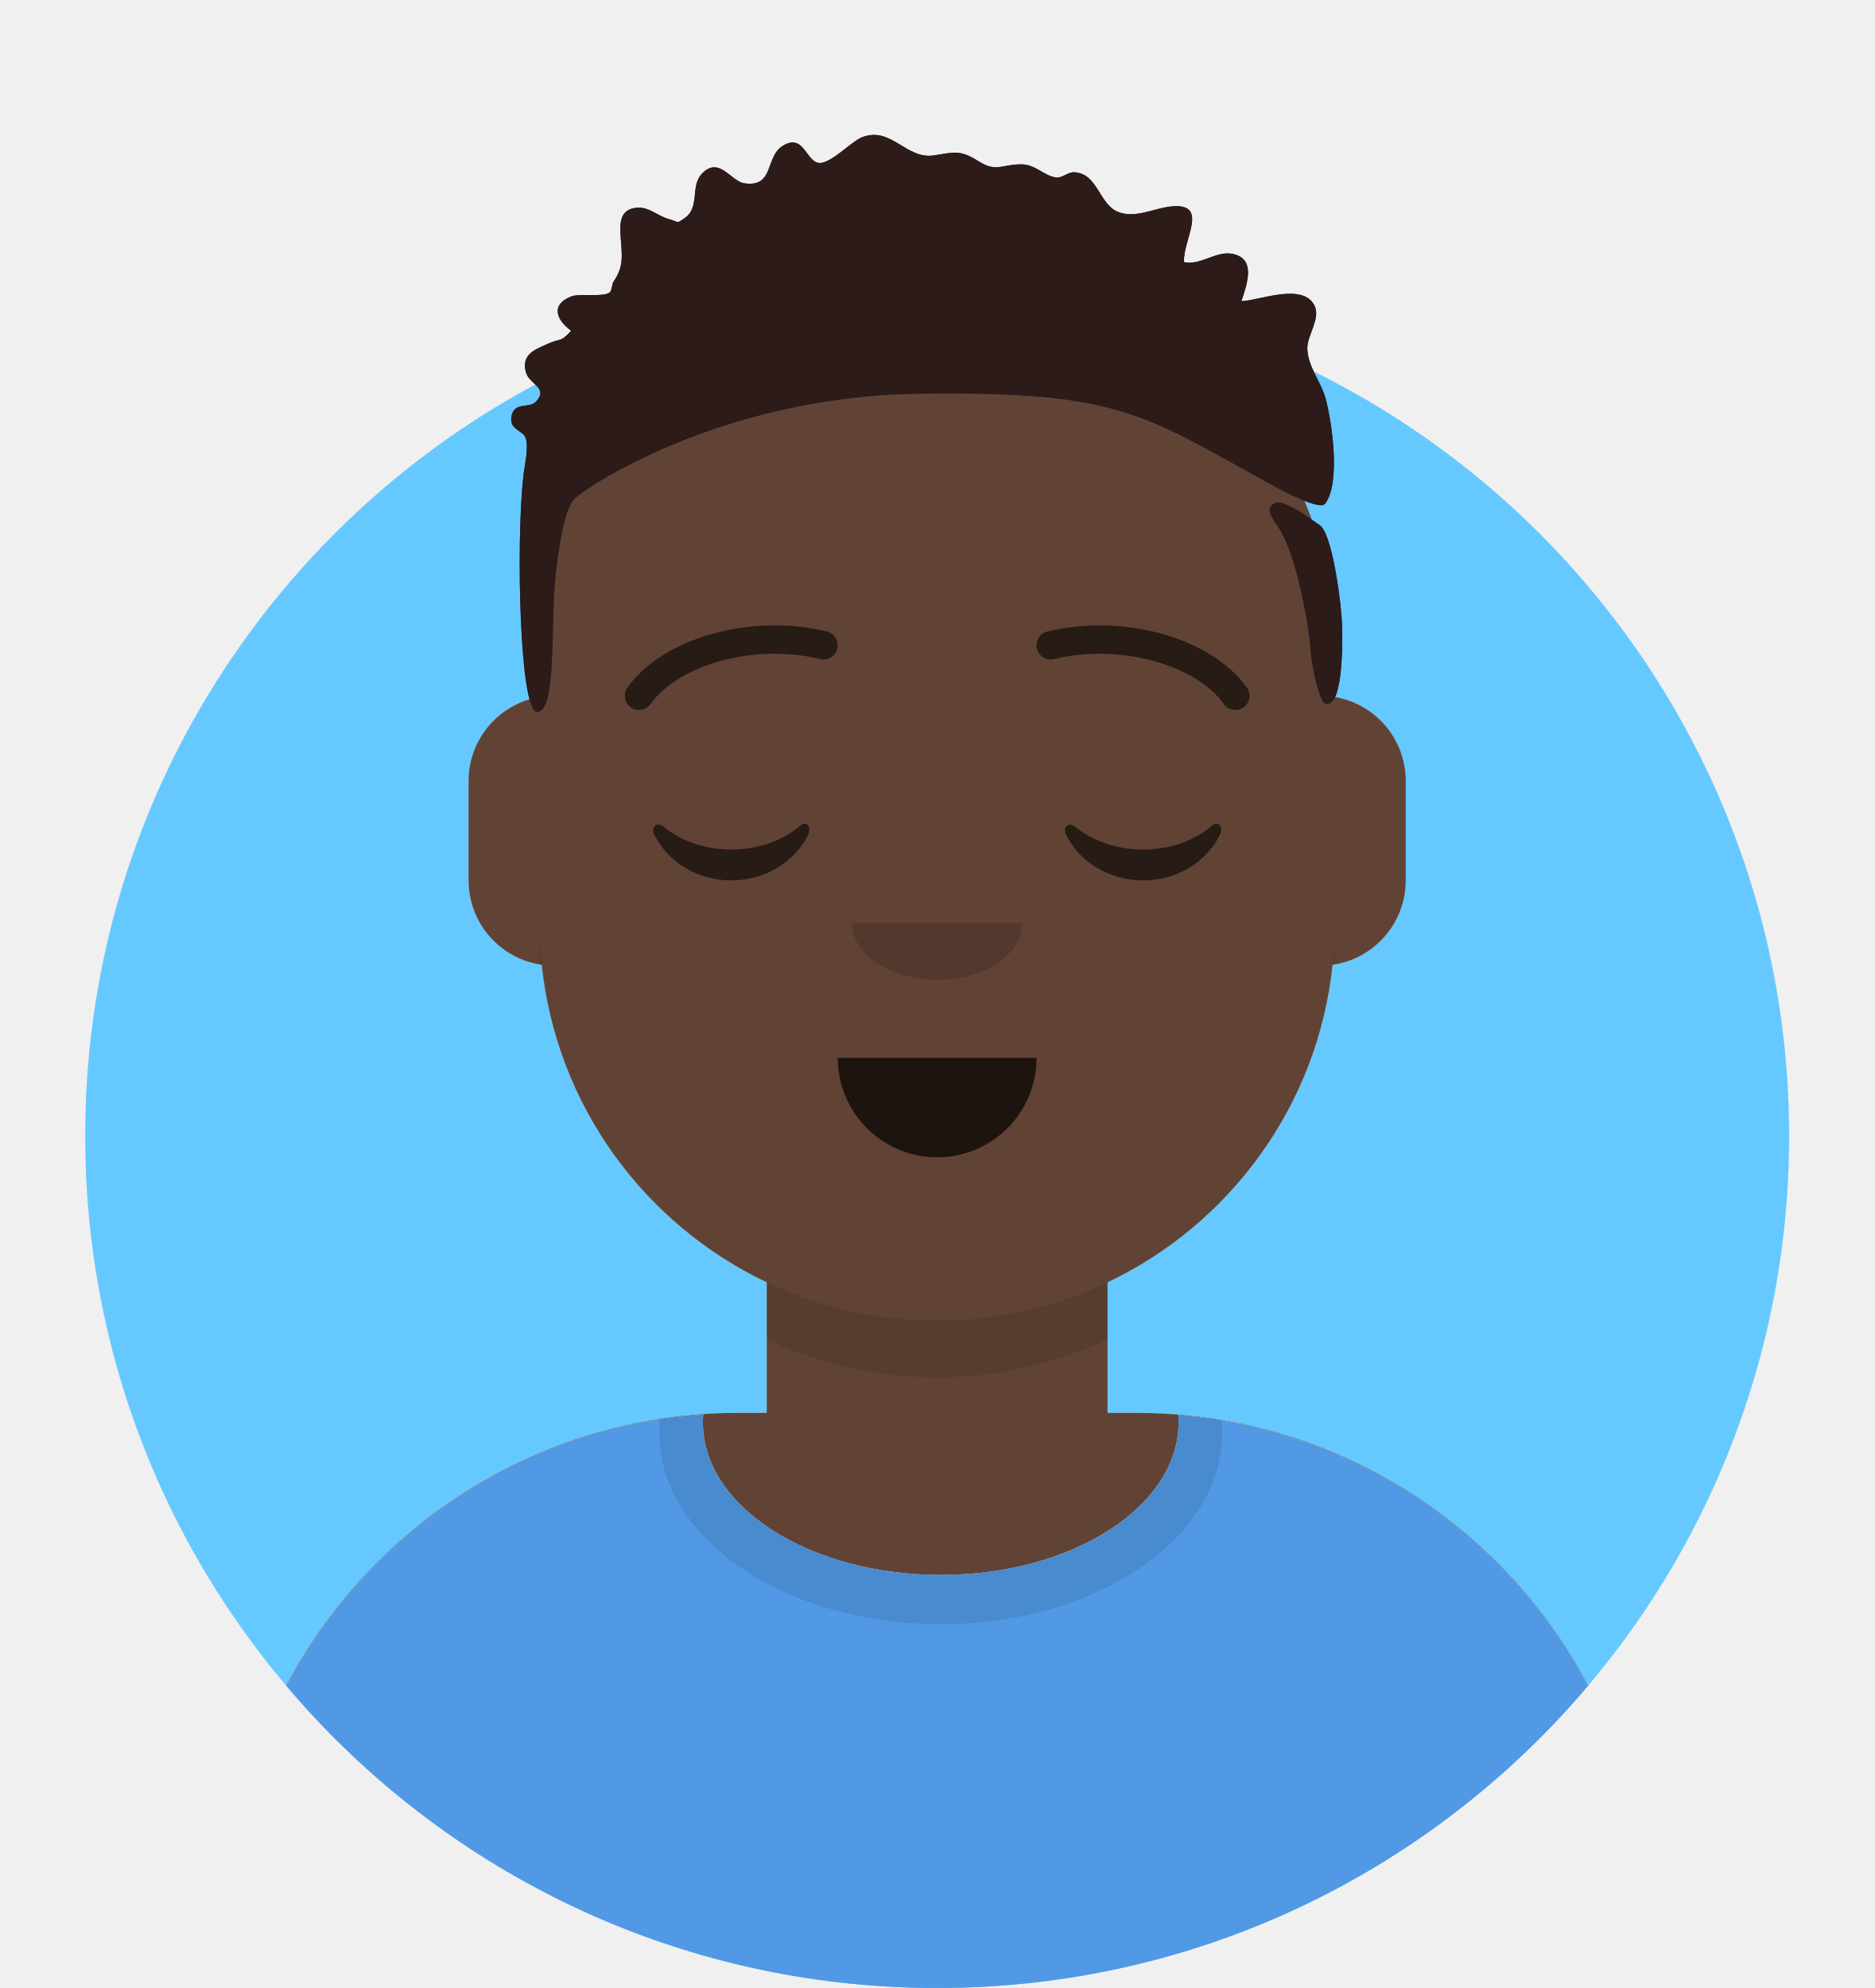
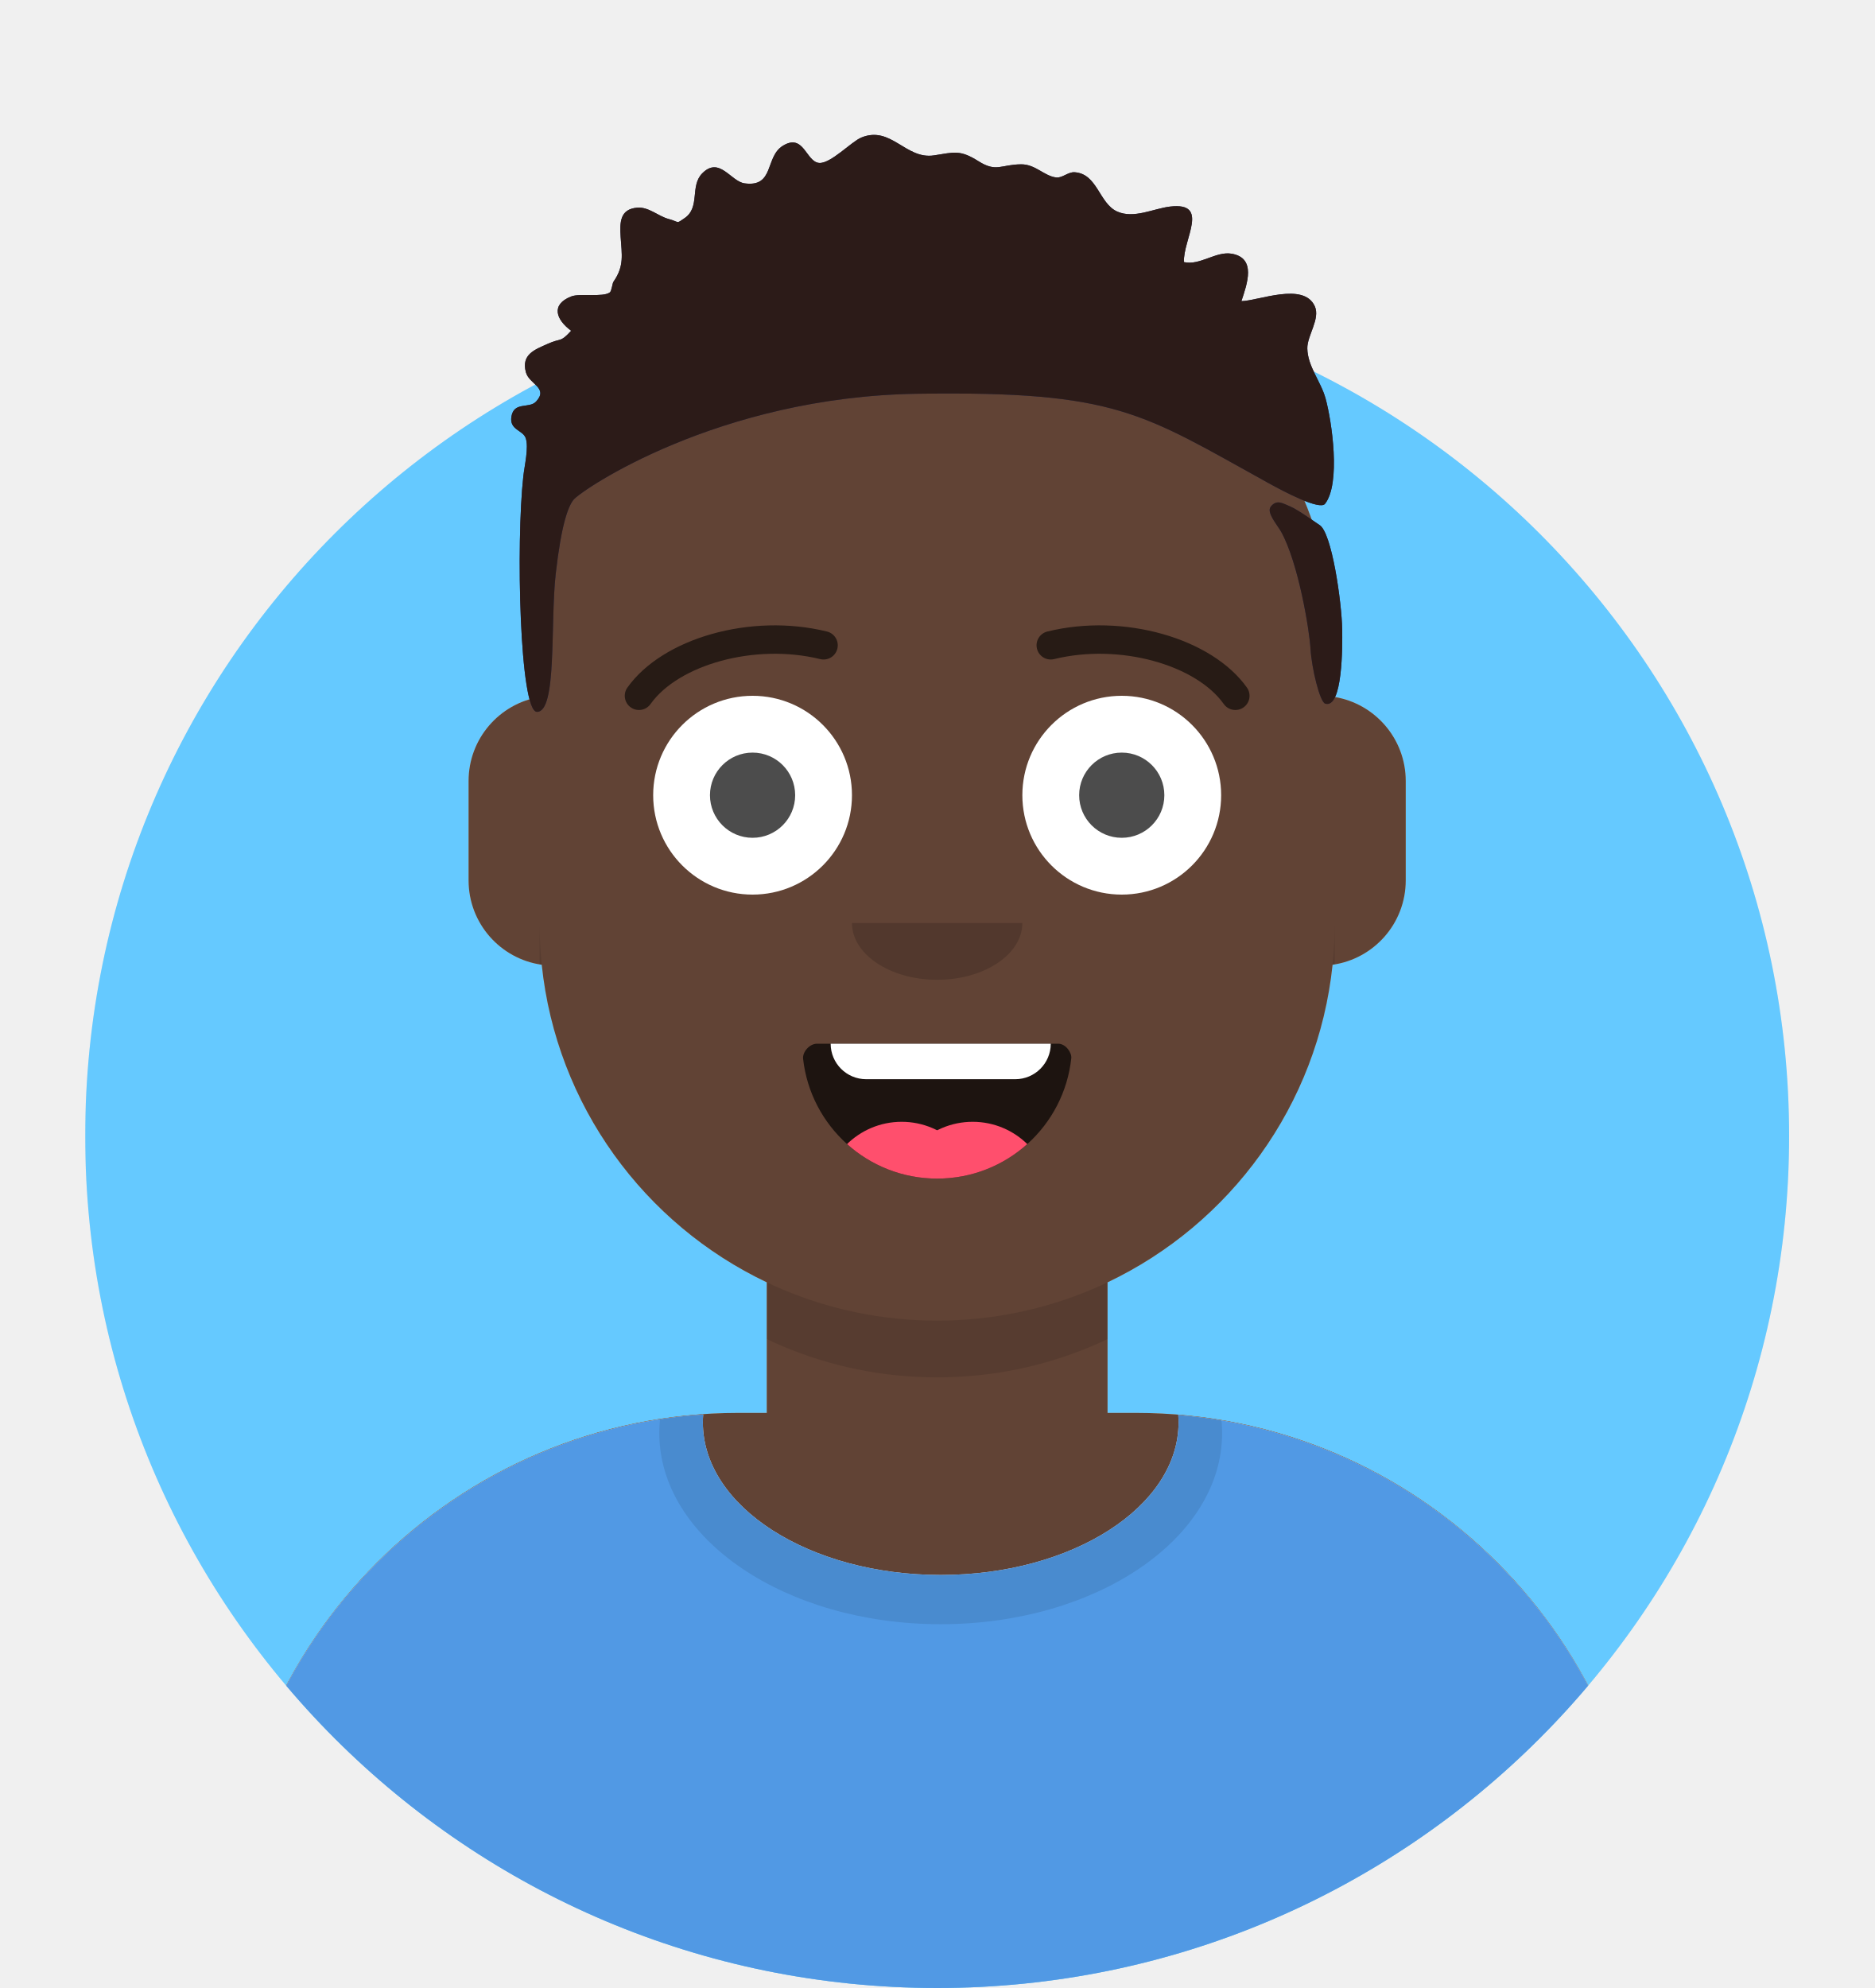
<svg xmlns="http://www.w3.org/2000/svg" xmlns:xlink="http://www.w3.org/1999/xlink" width="264px" height="280px" viewBox="0 0 264 280" version="1.1">
  <defs>
    <circle id="react-path-1" cx="120" cy="120" r="120" />
    <path d="M12,160 C12,226.274 65.726,280 132,280 C198.274,280 252,226.274 252,160 L264,160 L264,-1.42108547e-14 L-3.19744231e-14,-1.42108547e-14 L-3.19744231e-14,160 L12,160 Z" id="react-path-2" />
    <path d="M124,144.611 L124,163 L128,163 L128,163 C167.765,163 200,195.235 200,235 L200,244 L0,244 L0,235 C-4.86974701e-15,195.235 32.235,163 72,163 L72,163 L76,163 L76,144.611 C58.763,136.422 46.372,119.687 44.305,99.881 C38.48,99.058 34,94.052 34,88 L34,74 C34,68.054 38.325,63.118 44,62.166 L44,56 L44,56 C44,25.072 69.072,5.68137151e-15 100,0 L100,0 L100,0 C130.928,-5.68137151e-15 156,25.072 156,56 L156,62.166 C161.675,63.118 166,68.054 166,74 L166,88 C166,94.052 161.52,99.058 155.695,99.881 C153.628,119.687 141.237,136.422 124,144.611 Z" id="react-path-3" />
  </defs>
  <g id="Avataaar" stroke="none" stroke-width="1" fill="none" fill-rule="evenodd">
    <g transform="translate(-825, -1100)" id="Avataaar/Circle">
      <g transform="translate(825, 1100)">
        <g id="Circle" stroke-width="1" fill-rule="evenodd" transform="translate(12, 40)">
          <mask id="react-mask-4" fill="white">
            <use xlink:href="#react-path-1" />
          </mask>
          <use id="Circle-Background" fill="#E6E6E6" xlink:href="#react-path-1" />
          <g id="Color/Palette/Blue-01" mask="url(#react-mask-4)" fill="#65C9FF">
            <rect id="🖍Color" x="0" y="0" width="240" height="240" />
          </g>
        </g>
        <mask id="react-mask-5" fill="white">
          <use xlink:href="#react-path-2" />
        </mask>
        <g id="Mask" />
        <g id="Avataaar" stroke-width="1" fill-rule="evenodd" mask="url(#react-mask-5)">
          <g id="Body" transform="translate(32, 36)">
            <mask id="react-mask-6" fill="white">
              <use xlink:href="#react-path-3" />
            </mask>
            <use fill="#D0C6AC" xlink:href="#react-path-3" />
            <g id="Skin/👶🏽-03-Brown" mask="url(#react-mask-6)" fill="#614335">
              <g transform="translate(0, 0)" id="Color">
                <rect x="0" y="0" width="264" height="280" />
              </g>
            </g>
            <path d="M156,79 L156,102 C156,132.928 130.928,158 100,158 C69.072,158 44,132.928 44,102 L44,79 L44,94 C44,124.928 69.072,150 100,150 C130.928,150 156,124.928 156,94 L156,79 Z" id="Neck-Shadow" fill-opacity="0.1" fill="#000000" mask="url(#react-mask-6)" />
          </g>
          <g id="Clothing/Shirt-Crew-Neck" transform="translate(0, 170)">
            <defs>
              <path d="M165.96,29.295 C202.936,32.325 232,63.294 232,101.052 L232,110 L32,110 L32,101.052 C32,62.953 61.592,31.765 99.045,29.22 C99.015,29.593 99,29.969 99,30.348 C99,42.211 113.998,51.828 132.5,51.828 C151.002,51.828 166,42.211 166,30.348 C166,29.995 165.987,29.644 165.96,29.295 Z" id="react-path-255" />
            </defs>
            <mask id="react-mask-256" fill="white">
              <use xlink:href="#react-path-255" />
            </mask>
            <use id="Clothes" fill="#E6E6E6" fill-rule="evenodd" xlink:href="#react-path-255" />
            <g id="Color/Palette/Gray-01" mask="url(#react-mask-256)" fill-rule="evenodd" fill="#5199E4">
              <rect id="🖍Color" x="0" y="0" width="264" height="110" />
            </g>
            <g id="Shadowy" opacity="0.6" stroke-width="1" fill-rule="evenodd" mask="url(#react-mask-256)" fill-opacity="0.16" fill="#000000">
              <g transform="translate(92, 4)" id="Hola-👋🏼">
                <ellipse cx="40.5" cy="27.848" rx="39.635" ry="26.914" />
              </g>
            </g>
          </g>
          <g id="Face" transform="translate(76, 82)" fill="#000000">
-             <g id="Mouth/Default" transform="translate(2, 52)" fill-opacity="0.7">
-               <path d="M40,15 C40,22.732 46.268,29 54,29 L54,29 C61.732,29 68,22.732 68,15" id="Mouth" />
+             <g id="Mouth/Smile" transform="translate(2, 52)">
+               <defs>
+                 <path d="M35.118,15.128 C36.176,24.62 44.226,32 54,32 C63.804,32 71.874,24.574 72.892,15.04 C72.974,14.273 72.117,13 71.043,13 C56.149,13 44.738,13 37.087,13 C36.007,13 35.012,14.178 35.118,15.128 Z" id="react-path-319" />
+               </defs>
+               <mask id="react-mask-320" fill="white">
+                 <use xlink:href="#react-path-319" />
+               </mask>
+               <use id="Mouth" fill-opacity="0.7" fill="#000000" fill-rule="evenodd" xlink:href="#react-path-319" />
+               <rect id="Teeth" fill="#FFFFFF" fill-rule="evenodd" mask="url(#react-mask-320)" x="39" y="2" width="31" height="16" rx="5" />
+               <g id="Tongue" stroke-width="1" fill-rule="evenodd" mask="url(#react-mask-320)" fill="#FF4F6D">
+                 <g transform="translate(38, 24)">
+                   <circle cx="11" cy="11" r="11" />
+                   <circle cx="21" cy="11" r="11" />
+                 </g>
+               </g>
            </g>
            <g id="Nose/Default" transform="translate(28, 40)" fill-opacity="0.16">
              <path d="M16,8 C16,12.418 21.373,16 28,16 L28,16 C34.627,16 40,12.418 40,8" id="Nose" />
            </g>
-             <g id="Eyes/Closed-😌" transform="translate(0, 8)" fill-opacity="0.6">
-               <path d="M16.16,32.447 C18.007,28.649 22.164,26 26.998,26 C31.814,26 35.959,28.63 37.815,32.407 C38.367,33.529 37.582,34.447 36.791,33.767 C34.34,31.66 30.859,30.344 26.998,30.344 C23.257,30.344 19.874,31.579 17.438,33.572 C16.547,34.3 15.62,33.558 16.16,32.447 Z" id="Closed-Eye" transform="translate(27, 30) scale(1, -1) translate(-27, -30) " />
-               <path d="M74.16,32.447 C76.007,28.649 80.164,26 84.998,26 C89.814,26 93.959,28.63 95.815,32.407 C96.367,33.529 95.582,34.447 94.791,33.767 C92.34,31.66 88.859,30.344 84.998,30.344 C81.257,30.344 77.874,31.579 75.438,33.572 C74.547,34.3 73.62,33.558 74.16,32.447 Z" id="Closed-Eye" transform="translate(85, 30) scale(1, -1) translate(-85, -30) " />
+             <g id="Eyes/Surprised-😳" transform="translate(0, 8)">
+               <circle id="The-White-Stuff" fill="#FFFFFF" cx="30" cy="22" r="14" />
+               <circle id="Eye-Ball" fill="#FFFFFF" cx="82" cy="22" r="14" />
+               <circle id="Eye" fill-opacity="0.7" fill="#000000" cx="30" cy="22" r="6" />
+               <circle id="Eye" fill-opacity="0.7" fill="#000000" cx="82" cy="22" r="6" />
            </g>
            <g id="Eyebrow/Outline/Default" fill-opacity="0.6">
              <g id="I-Browse" transform="translate(12, 6)">
                <path d="M3.63,11.159 C7.545,5.65 18.278,2.561 27.523,4.831 C28.596,5.095 29.679,4.439 29.942,3.366 C30.206,2.293 29.55,1.21 28.477,0.947 C17.74,-1.69 5.312,1.887 0.37,8.841 C-0.27,9.742 -0.059,10.99 0.841,11.63 C1.742,12.27 2.99,12.059 3.63,11.159 Z" id="Eyebrow" fill-rule="nonzero" />
                <path d="M61.63,11.159 C65.545,5.65 76.278,2.561 85.523,4.831 C86.596,5.095 87.679,4.439 87.942,3.366 C88.206,2.293 87.55,1.21 86.477,0.947 C75.74,-1.69 63.312,1.887 58.37,8.841 C57.73,9.742 57.941,10.99 58.841,11.63 C59.742,12.27 60.99,12.059 61.63,11.159 Z" id="Eyebrow" fill-rule="nonzero" transform="translate(73.00015, 6.039198) scale(-1, 1) translate(-73.00015, -6.039198) " />
              </g>
            </g>
          </g>
          <g id="Top" stroke-width="1" fill-rule="evenodd">
            <defs>
              <rect id="react-path-147" x="0" y="0" width="264" height="280" />
              <path d="M65.18,77.737 C67.363,76.105 80.407,75.479 82.758,74.089 C83.492,73.655 84.061,73.216 84.5,72.78 C84.939,73.216 85.509,73.655 86.242,74.089 C88.593,75.479 101.637,76.105 103.82,77.737 C106.03,79.391 107.644,83.185 107.467,86.151 C107.255,89.71 103.361,98.203 93.672,99.181 C91.558,96.828 88.237,95.31 84.5,95.31 C80.763,95.31 77.442,96.828 75.328,99.181 C65.639,98.203 61.745,89.71 61.533,86.151 C61.357,83.185 62.97,79.391 65.18,77.737 M103.142,94.906 C103.143,94.906 103.145,94.905 103.146,94.905 C103.144,94.905 103.143,94.906 103.142,94.906 M65.845,94.901 C65.849,94.903 65.857,94.906 65.862,94.908 C65.857,94.906 65.851,94.903 65.845,94.901 M144.863,55.985 C144.474,50.03 143.278,44.152 142.234,38.286 C141.953,36.707 140.424,26 139.735,26 C139.502,35.109 138.702,44.08 137.67,53.139 C137.361,55.848 137.038,58.556 136.825,61.274 C136.654,63.47 136.96,66.122 136.428,68.246 C135.749,70.952 132.348,73.478 129.703,74.411 C123.103,76.737 117.598,67.108 111.961,64.291 C104.643,60.635 92.064,59.764 84.582,64.53 C76.936,59.764 64.357,60.635 57.039,64.291 C51.402,67.108 45.897,76.737 39.297,74.411 C36.652,73.478 33.25,70.952 32.572,68.246 C32.04,66.122 32.346,63.47 32.175,61.274 C31.962,58.556 31.639,55.848 31.33,53.139 C30.298,44.08 29.497,35.109 29.265,26 C28.576,26 27.047,36.707 26.766,38.286 C25.722,44.152 24.526,50.03 24.138,55.985 C23.739,62.105 24.215,68.167 25.47,74.163 C26.069,77.028 26.769,79.876 27.519,82.704 C28.353,85.847 27.199,91.966 27.572,95.192 C28.279,101.296 31.154,113.2 34.383,118.451 C35.944,120.989 37.773,122.574 39.816,124.619 C41.783,126.588 42.604,129.64 44.726,131.737 C48.682,135.645 54.446,137.971 60.366,138.543 C65.677,143.05 74.506,146 84.5,146 C94.495,146 103.323,143.05 108.635,138.543 C114.554,137.971 120.318,135.645 124.274,131.737 C126.396,129.64 127.217,126.588 129.184,124.619 C131.226,122.574 133.056,120.989 134.617,118.451 C137.846,113.2 140.721,101.296 141.428,95.192 C141.801,91.966 140.647,85.847 141.481,82.704 C142.232,79.876 142.931,77.028 143.531,74.163 C144.785,68.167 145.261,62.105 144.863,55.985 Z" id="react-path-148" />
              <path d="M185.832,73.929 C187.589,74.917 188.98,84.828 189.048,88.618 C189.09,90.956 189.127,99.874 186.654,99.103 C185.901,98.868 184.752,94.147 184.588,91.384 C184.425,88.621 182.855,79.22 180.447,74.895 C179.896,73.906 178.321,72.171 179.002,71.335 C179.846,70.298 180.666,70.9 181.697,71.315 C182.812,71.764 185.634,73.818 185.832,73.929 Z M186.637,70.957 C185.891,71.919 180.796,69.218 178.671,68.044 C160.826,58.184 157.362,55.049 129.246,55.458 C101.13,55.867 81.867,69.04 80.784,70.387 C80.03,71.325 79.068,73.828 78.276,80.801 C77.485,87.773 78.495,100.278 75.63,100.263 C73.192,100.25 72.661,76.477 73.714,67.046 C73.875,65.598 74.498,63.008 74.047,61.706 C73.653,60.568 71.725,60.571 72.033,58.675 C72.383,56.517 74.558,57.589 75.506,56.557 C77.301,54.603 74.532,54.14 74.073,52.431 C73.391,49.889 75.363,49.234 77.14,48.431 C79.106,47.544 78.85,48.323 80.446,46.585 C78.315,45.022 77.544,42.894 80.462,41.752 C81.702,41.267 84.927,41.909 85.898,41.18 C86.151,40.99 86.251,39.901 86.407,39.678 C87.958,37.459 87.576,35.853 87.418,33.362 C87.289,31.324 87.306,29.453 89.747,29.25 C91.375,29.114 92.699,30.444 94.158,30.836 C95.777,31.271 95.169,31.588 96.437,30.715 C98.663,29.182 97.148,26.194 98.913,24.412 C101.336,21.966 102.924,25.551 104.869,25.822 C109.091,26.41 107.736,22.122 110.236,20.55 C113.224,18.674 113.513,22.801 115.379,22.948 C116.996,23.075 119.908,19.955 121.317,19.373 C125.5,17.647 127.572,22.504 131.554,21.884 C134.443,21.435 135.223,21.068 137.831,22.712 C140.362,24.307 140.963,23.166 143.829,23.144 C145.854,23.128 147.094,24.82 148.788,24.997 C149.632,25.085 150.441,24.205 151.348,24.26 C154.585,24.457 154.79,28.643 157.362,29.796 C159.712,30.849 162.474,29.369 164.807,29.095 C170.497,28.428 166.6,33.743 166.761,36.915 C168.994,37.436 171.262,35.351 173.485,35.735 C176.987,36.339 175.665,39.968 174.853,42.414 C177.28,42.371 183.613,39.678 185.185,43.122 C185.995,44.898 184.107,47.269 184.138,49.074 C184.181,51.616 186.049,53.719 186.709,56.124 C187.601,59.371 188.872,68.074 186.637,70.957 Z" id="react-path-149" />
            </defs>
            <mask id="react-mask-146" fill="white">
              <use xlink:href="#react-path-147" />
            </mask>
            <g id="Mask" />
            <g id="Top/Short-Hair/Dreads-01" mask="url(#react-mask-146)">
              <g transform="translate(-1, 0)">
                <g id="Hair" stroke-width="1" fill-rule="evenodd" transform="translate(1, 0)">
                  <mask id="react-mask-145" fill="white">
                    <use xlink:href="#react-path-149" />
                  </mask>
                  <use id="Dreads-With-Cut" fill="#2E3257" xlink:href="#react-path-149" />
                  <g id="Skin/👶🏽-03-Brown" mask="url(#react-mask-145)" fill="#2C1B18">
                    <g transform="translate(0, 0) " id="Color">
                      <rect x="0" y="0" width="264" height="280" />
                    </g>
                  </g>
                </g>
              </g>
            </g>
          </g>
        </g>
      </g>
    </g>
  </g>
</svg>
